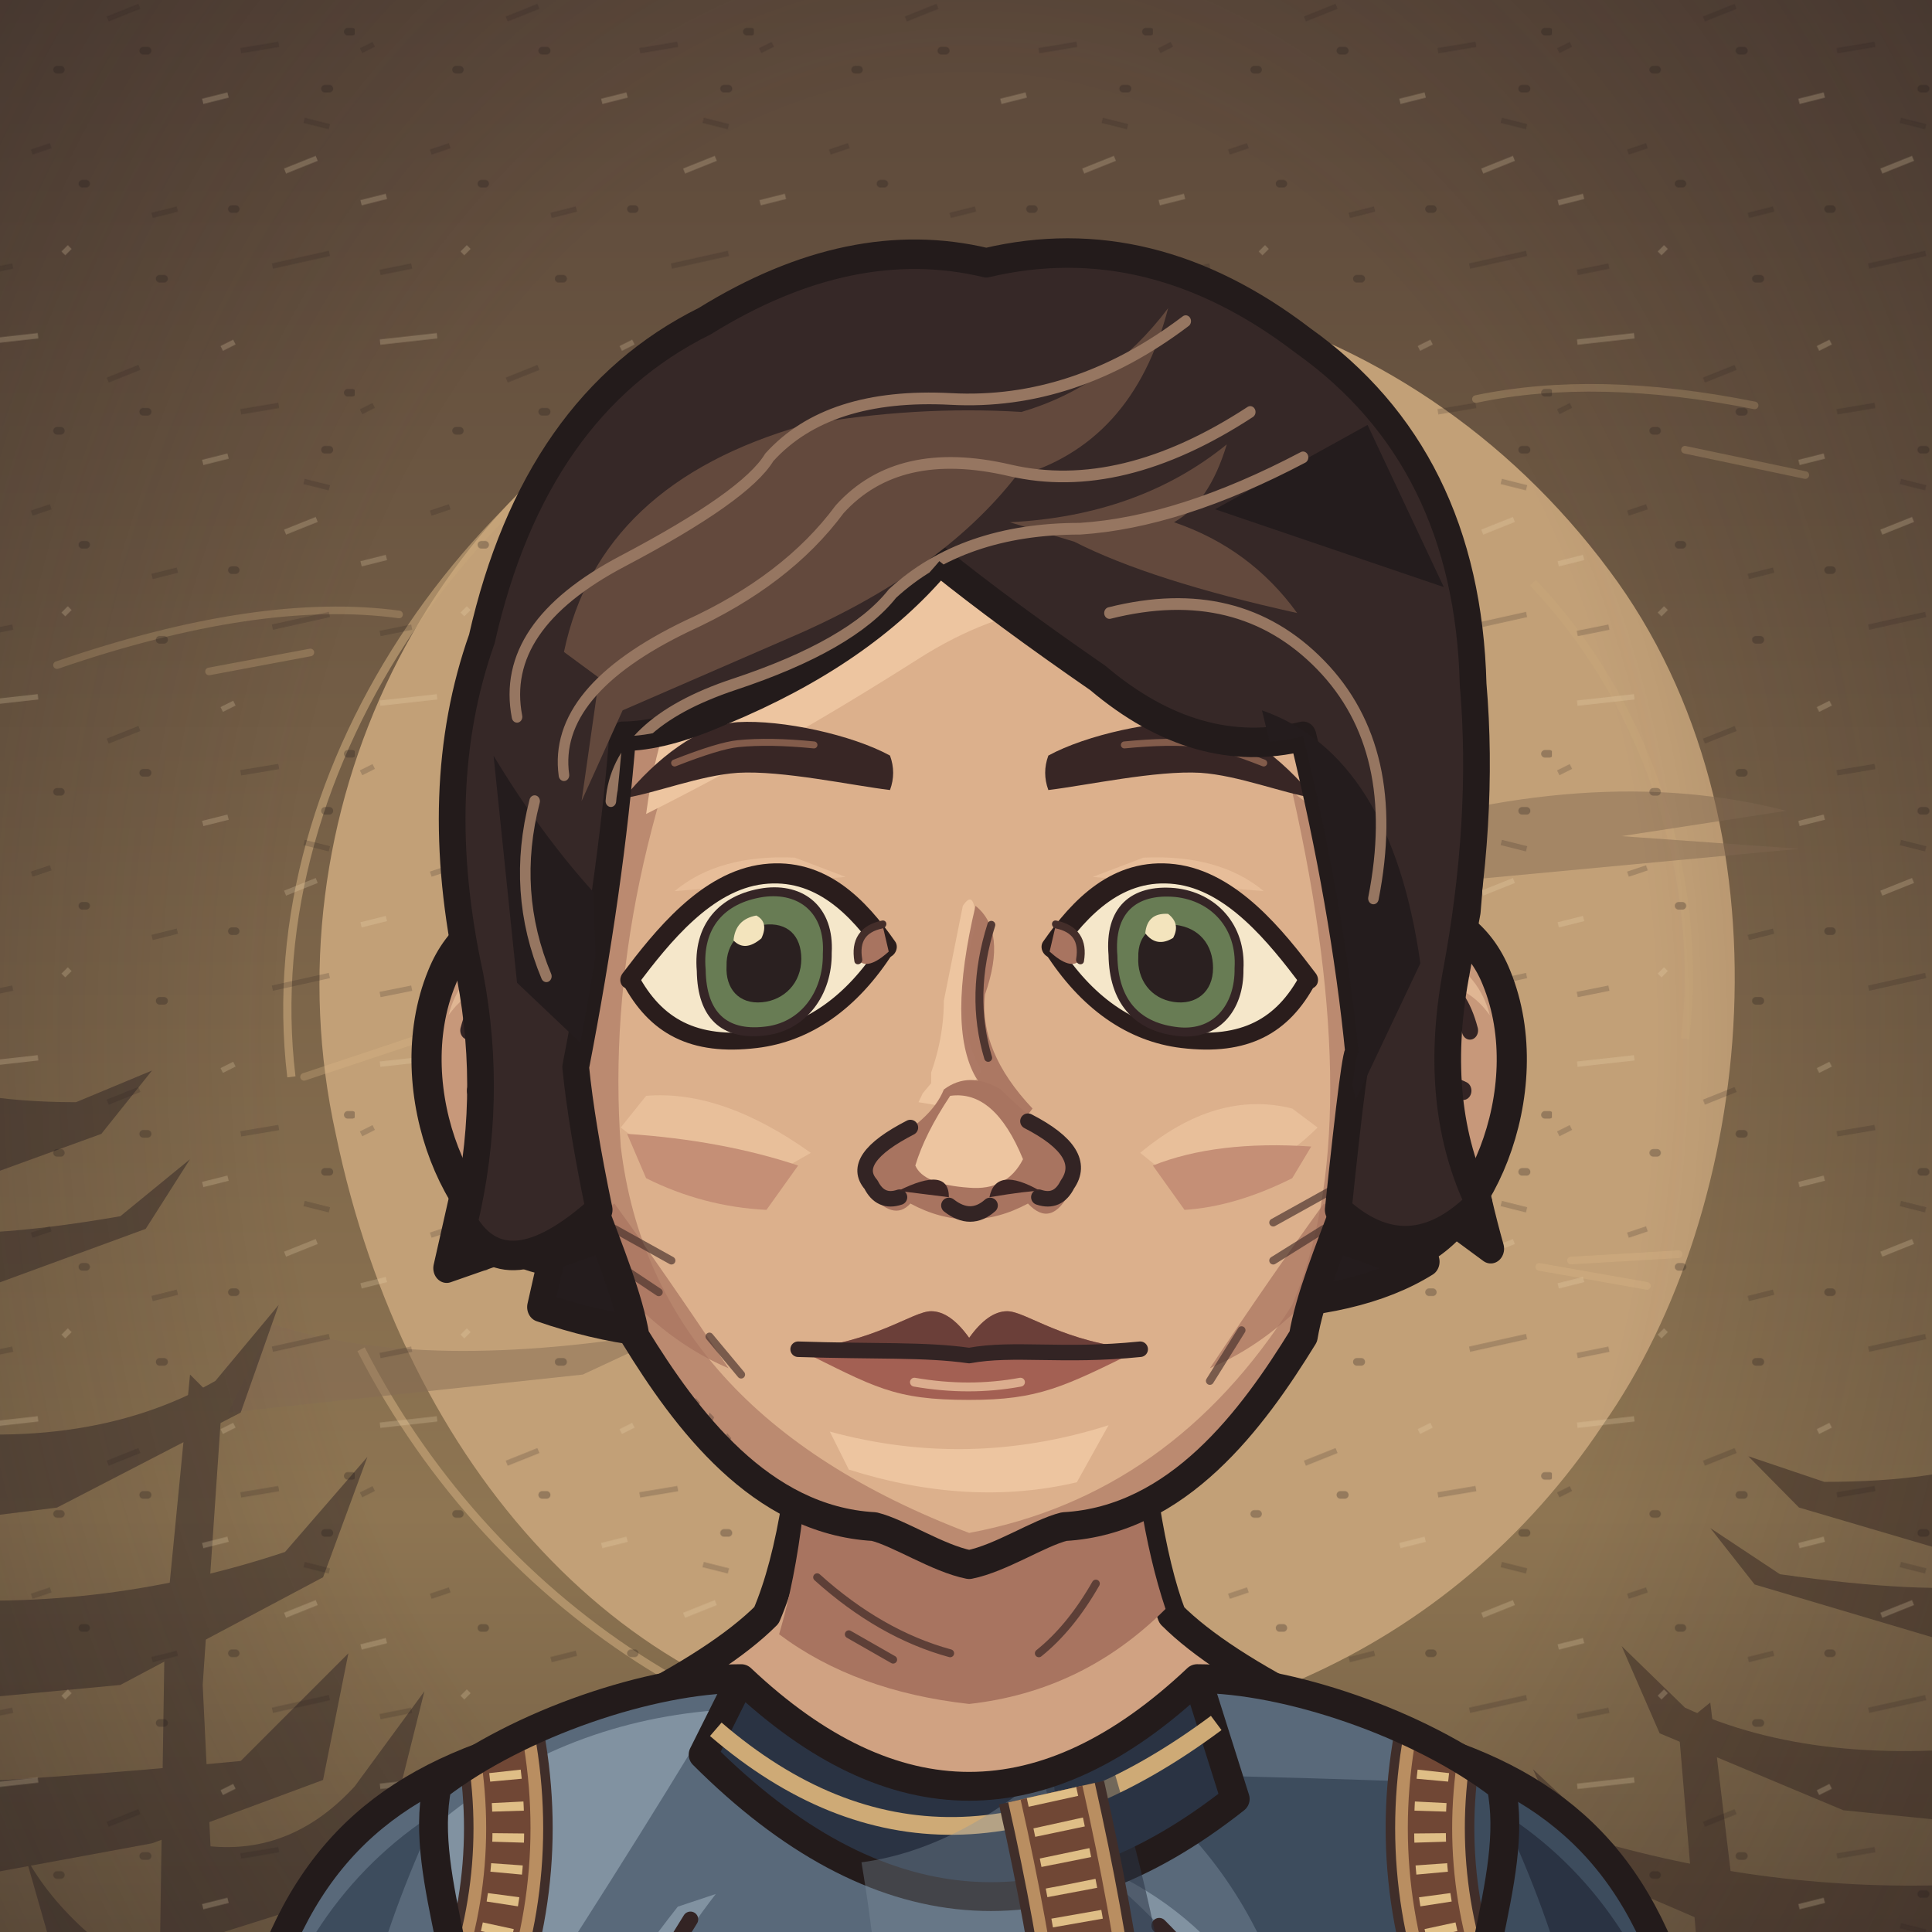
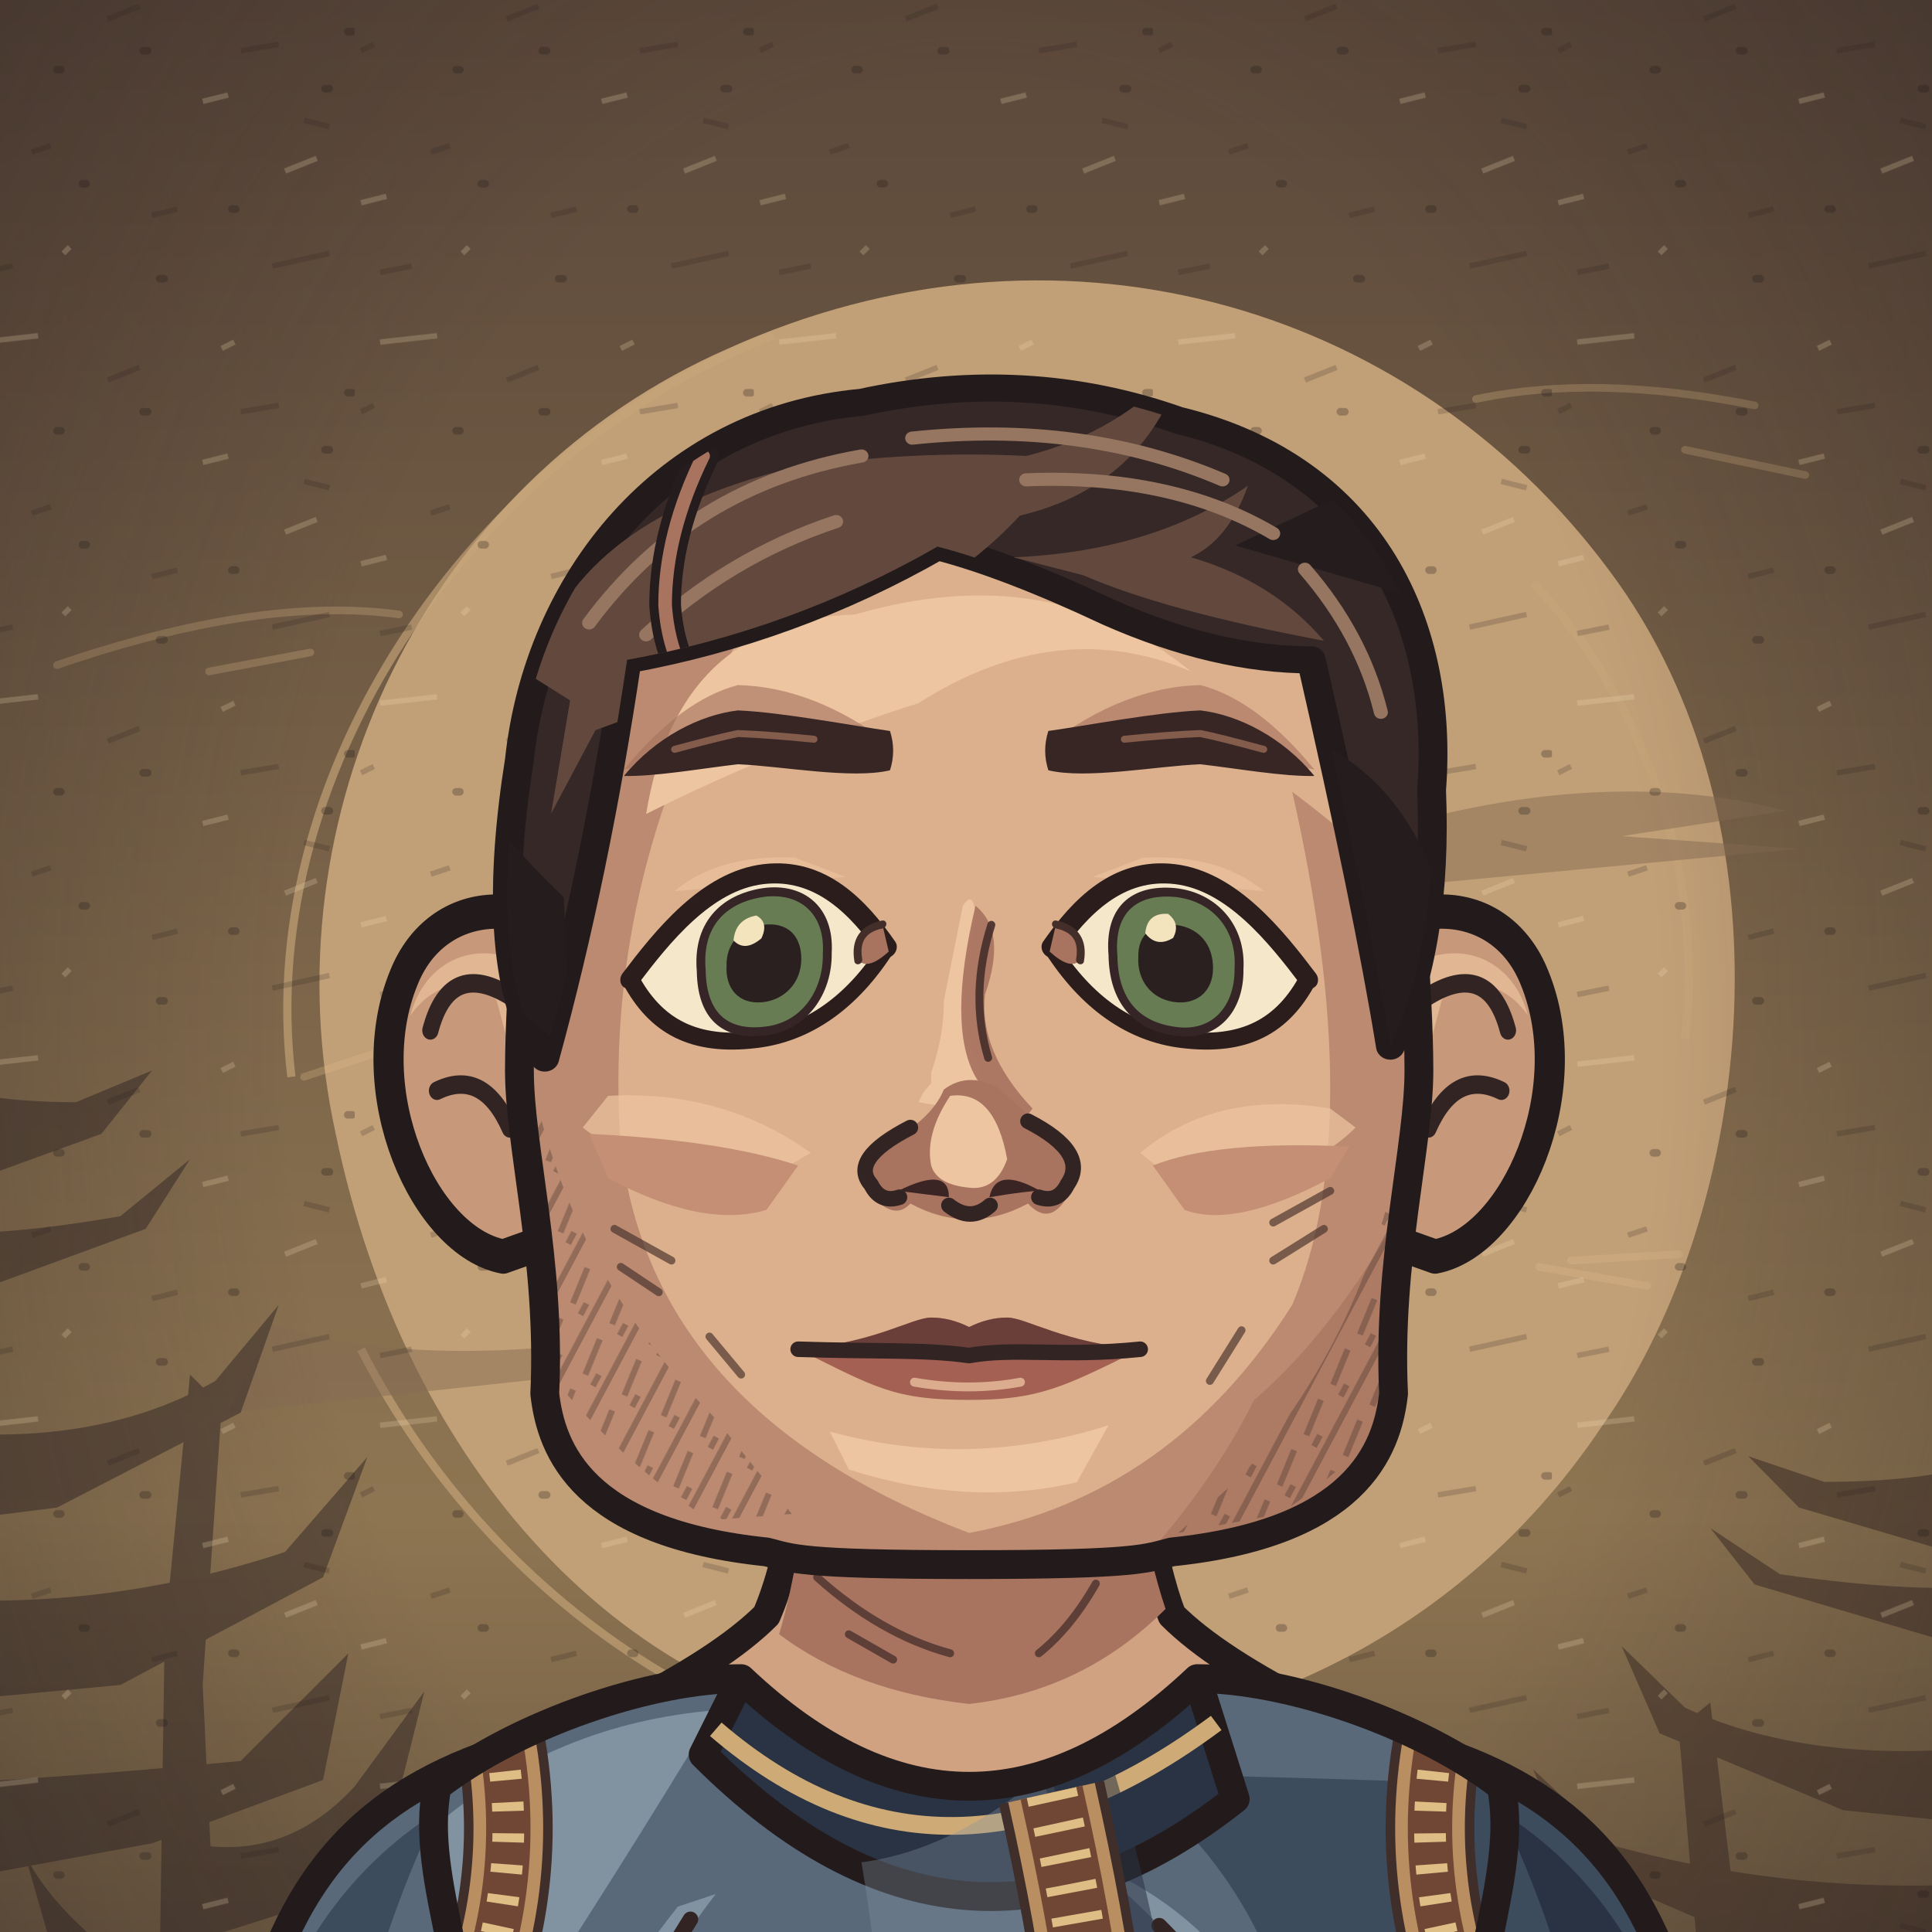
<svg xmlns="http://www.w3.org/2000/svg" xmlns:xlink="http://www.w3.org/1999/xlink" aria-labelledby="title" width="32" height="32" viewBox="7 8 305 305" role="img">
  <defs>
    <style>
      .edge {stroke:#231b1b;stroke-width:4.55;stroke-linecap:round;stroke-linejoin:round}
      .seam {fill:none;stroke:#332424;stroke-width:2.45;stroke-linecap:round;stroke-linejoin:round}
      .etch {fill:none;stroke:#442e2a;stroke-width:1.25;stroke-linecap:round}
      .hair-line {fill:none;stroke:#967661;stroke-width:1.45;stroke-linecap:round}
      .white {fill:#f5e7ca;stroke:#2a1d1c;stroke-width:2.65;stroke-linejoin:round}
      .label {fill:#efdfc1;font:600 20px Georgia,serif}
      .muted {fill:#b8aa96;font:13px 'Segoe UI',sans-serif}
      .section {fill:#dcbb8e;font:600 14px 'Segoe UI',sans-serif}
    </style>
    <linearGradient id="umber" x2="0" y2="1" gradientUnits="objectBoundingBox">
      <stop stop-color="#594639" />
      <stop offset=".56" stop-color="#8e7552" />
      <stop offset="1" stop-color="#3c3029" />
    </linearGradient>
    <linearGradient id="ash" x2="0" y2="1" gradientUnits="objectBoundingBox">
      <stop stop-color="#3b423d" />
      <stop offset=".56" stop-color="#7a7d67" />
      <stop offset="1" stop-color="#242b28" />
    </linearGradient>
    <linearGradient id="rose" x2="0" y2="1" gradientUnits="objectBoundingBox">
      <stop stop-color="#51404a" />
      <stop offset=".56" stop-color="#8a6972" />
      <stop offset="1" stop-color="#372c33" />
    </linearGradient>
    <pattern id="paper-grain" width="63" height="57" patternUnits="userSpaceOnUse">
      <path d="M1 16l2-1m21-4 5-2m16 7 6-1M12 32l3-1m16 11 4-1m20-14 4 1M4 51l5-1m41 0 9-2" fill="none" stroke="#231a1b" stroke-width=".85" opacity=".19" />
      <path d="M4 5l9-1m29 2 2-1M1 40l4-1m12 9 1-1m21-23 4-1m9 12 5-2" fill="none" stroke="#f0dbb5" stroke-width=".85" opacity=".23" />
      <path d="M16 19h.6m13-3h.7m28 6h.7m-39 15h.6m23 4h.6m-12 11h.7m29-39h.7" fill="none" stroke="#21191a" stroke-width="1.2" opacity=".28" stroke-linecap="round" />
    </pattern>
    <pattern id="ink-lines" width="7" height="9" patternUnits="userSpaceOnUse" patternTransform="rotate(28)">
      <path d="M1 -2V10m2.8-8 .6 6m1.9-1v5" stroke="#271d1d" stroke-width=".95" fill="none" opacity=".65" />
    </pattern>
    <radialGradient id="vignette" cx=".5" cy=".39" r=".72">
      <stop offset=".47" stop-color="#20191c" stop-opacity="0" />
      <stop offset="1" stop-color="#20191c" stop-opacity=".48" />
    </radialGradient>
    <g id="firs" fill="currentColor">
      <path d="M10 439Q15 379 12 300L9 220 15 146 15 54 19 80 21 147 28 230 25 326 29 439Z" />
      <path d="M17 169Q27 174 45 174L57 169 49 179 27 187 17 185                M18 194Q29 196 52 192L63 183 56 194 26 205 16 207                M15 225Q46 230 67 218L77 206 71 223 42 238 18 241                M17 252Q48 255 78 245L91 230 84 249 52 266 20 269                M14 282Q40 281 71 278L88 261 84 281 57 291 19 298                M19 312Q43 316 69 310L88 299 84 310 58 322 22 325" />
      <path d="M6 312 0 315V284L11 285M0 266 13 270V250L0 249M0 220 15 221 15 206 0 202                M0 180 16 181V167L0 165M0 141 15 150V138L0 133M0 112 17 127V118L0 104" />
      <path d="M64 440Q55 380 58 324L59 258 63 217 68 222 65 266 68 328 76 440Z                M63 291Q78 294 89 282L100 267 96 283 81 301 62 307                M63 323Q80 323 106 304L98 321 68 339                M63 316Q44 306 37 293L41 307 64 329Z" />
    </g>
    <g id="brambles" fill="none" stroke="currentColor" stroke-linecap="round" stroke-linejoin="round">
      <path stroke-width="3.8" d="M9 440Q13 401 21 380T26 333m-8 57Q39 375 43 352m-28 46Q6 377 0 376M41 440Q41 402 63 385m-20 44q26-6 39-30" />
      <path stroke-width="2" d="M23 364l14-13m-12 4-7-15m20 29 17-4m-15-1 1-11m13 49 2-17m2 14 18-5m-34 32q-12-10-17-10" />
    </g>
    <g id="night-scratches" fill="none" stroke="currentColor" stroke-width="1.2" stroke-linecap="round">
      <path d="M16 113q32-11 54-8m-30 9 16-3m184-40q19-4 44 1m-11 7 19 4                M24 335q33-3 68-16m-44 16 26-4m164-9q31 5 60-3m-39 8 38-3                M27 391q22-6 52-5m168 14q28-8 57-8m-40 11 24-4                M55 178l18-6m177 36 17 3m-12-4 17-1" />
    </g>
    <g id="shirt-setting">
      <rect width="320" height="440" fill="url(#umber)" />
      <path d="M60 187C49 137 74 84 122 63c51-23 107-8 139 35 30 40 23 101-1 135-24 36-65 54-110 49-44-4-79-42-90-95Z" fill="#c2a077" />
      <path d="M53 178C47 128 84 78 129 61m-65 160c22 43 65 68 103 66m82-187c19 20 27 48 24 72" fill="none" stroke="#c6a578" stroke-width="1.3" opacity=".65" />
      <path d="M50 217q24 8 64 1l-15 7-56 6m176-90q39-13 70-5l-26 4 28 2-64 6" fill="#856c54" opacity=".5" />
      <use xlink:href="#firs" style="color:#342827" opacity=".52" transform="translate(-26 8)" />
      <use xlink:href="#firs" style="color:#413128" opacity=".58" transform="translate(340 101) scale(-1 .81)" />
      <use xlink:href="#night-scratches" style="color:#dfbb87" opacity=".28" />
      <use xlink:href="#brambles" style="color:#291f22" opacity=".71" />
      <rect width="320" height="440" fill="url(#vignette)" />
      <rect width="320" height="440" fill="url(#paper-grain)" />
    </g>
    <g id="armor-setting">
      <rect width="320" height="440" fill="url(#ash)" />
      <path d="M48 164c1-51 34-91 83-101 48-11 98 1 130 36 37 39 36 93 8 136-20 30-75 59-121 49-56-12-101-60-100-120Z" fill="#a5a48a" />
      <path d="M54 144q8-48 53-66m108 5c39 15 61 39 68 68m-44 107q-41 31-93 30" fill="none" stroke="#bec0a0" stroke-width="1.2" opacity=".56" />
      <path d="M42 173q49-4 68 3l-43 6 25 3-49 4m151 35q47 10 104-6l-26 14-62 8Z" fill="#707764" opacity=".48" />
      <use xlink:href="#firs" style="color:#27312c" opacity=".64" transform="translate(-36 30)" />
      <use xlink:href="#firs" style="color:#303833" opacity=".75" transform="translate(324 45) scale(-.86 1.03)" />
      <use xlink:href="#brambles" style="color:#252a27" opacity=".62" transform="translate(319 10) scale(-1 1)" />
      <use xlink:href="#night-scratches" style="color:#d8d8a9" opacity=".28" transform="translate(-2 21)" />
      <rect width="320" height="440" fill="url(#vignette)" />
      <rect width="320" height="440" fill="url(#paper-grain)" />
    </g>
    <g id="woman-setting">
      <rect width="320" height="440" fill="url(#rose)" />
      <path d="M56 160C60 107 95 74 142 65c47-9 100 15 121 50 23 39 19 90-12 126-31 39-73 55-115 44-52-13-85-74-80-125Z" fill="#b18b83" />
      <path d="M61 126c15-36 40-55 84-63m97 38c27 25 36 61 29 98m-201 25q14 29 42 47" fill="none" stroke="#d0a69a" stroke-width="1.2" opacity=".58" />
      <path d="M44 235q40-4 76-1l-20 6-36 2 19 3-44 5m183-50q35 3 60-3l-24 9-31 2" fill="#775d65" opacity=".6" />
      <use xlink:href="#firs" style="color:#3b2b34" opacity=".58" transform="translate(-20 84) scale(.86 .91)" />
      <use xlink:href="#firs" style="color:#3d2e39" opacity=".68" transform="translate(327 54) scale(-.85 .98)" />
      <path d="M300 440q-2-82-6-173l-9-103 7-35 12 42 9 98 7 171Z                M294 195q-10-18-25-24l-15-1 13-4 11 2 18 15                M285 162q-13-22-34-27l-7 4 7-11 17 4 20 17                M303 242q-18-23-36-27l-13 3 15-9 11 2 21 15" fill="#3a2b33" opacity=".64" />
      <use xlink:href="#brambles" style="color:#2d2229" opacity=".8" transform="translate(12 6)" />
      <use xlink:href="#night-scratches" style="color:#e1b8a8" opacity=".28" transform="translate(0 7)" />
      <rect width="320" height="440" fill="url(#vignette)" />
      <rect width="320" height="440" fill="url(#paper-grain)" />
    </g>
    <pattern id="mail-rings" width="14" height="13" patternUnits="userSpaceOnUse" patternTransform="rotate(-7)">
      <path d="M-1 2q3-3 6 0 1 3-2 5Q0 8-1 5M6 2q3-3 6 0 1 3-2 5Q7 8 6 5M3 8q3-3 6 0 1 3-2 5-3 1-4-2M10 8q3-3 6 0" fill="none" stroke="#2d2c28" stroke-width="1.6" stroke-linecap="round" />
      <path d="M-.5 4q1.5-2 3-1m5 1q1.4-2 3-1M4 10q1.5-2 3-1m4 1q1.4-2 3-1" fill="none" stroke="#9a9b87" stroke-width="1.12" opacity=".78" stroke-linecap="round" />
    </pattern>
    <pattern id="armor-plates" width="47" height="24" patternUnits="userSpaceOnUse" patternTransform="translate(4 4) rotate(2)">
      <path d="M1 0l21 .7 1 18-3 3-17-1-1-4Zm24 1 19-1 2 15-3 7-19-2Z" fill="#85867a" stroke="#352e2a" stroke-width="1.75" stroke-linejoin="round" />
      <path d="M2 2l18 .2-.2 4L5 7 4 17Zm24 0 16-1 1 4-14 2-3 10Z" fill="#a9a58d" />
      <path d="M19 4l4 14-3 3-16-1 13-4Zm22 2 4 10-2 5-17-1 13-4Z" fill="#62655f" />
      <path d="M7 7l1-.5m6 12 3-2m16-7 5-1m-7 5 4-2" fill="none" stroke="#d0c0a0" stroke-width=".9" opacity=".76" />
      <path d="M6 12q2-2 2.7 1-1 2.2-2.7.5Zm12 1q1.8-2 2.4.6-1 2.6-2.5.8Zm11 1q1-2.2 2.8-1-.2 2.9-2.8 2.1Zm12-2q2.2-1.4 2.3.8-1 2.3-2.3.5Z" fill="#3c342d" />
    </pattern>
    <clipPath id="portrait-frame">
      <rect width="320" height="440" />
    </clipPath>
    <clipPath id="wardrobe-torso-mask">
      <path d="M124 273 C110 273 89 280 76 290 C73 305 83 322 81 346 C79 370 91 386 90 400 C89 415 80 431 75 445 H245 C240 431 231 415 230 400 C229 386 241 370 239 346 C237 322 247 305 244 290 C231 280 210 273 196 273 Q160 307 124 273Z" />
    </clipPath>
    <clipPath id="wardrobe-sleeve-mask">
      <path d="M87 284 C65 291 52 304 46 332 C36 362 35 415 48 445 H86 Q111 406 105 336Z" />
    </clipPath>
    <clipPath id="face-shape-clip">
-       <path d="M 160 73 C 191 73 219 90 223 128 C 224 143 225 164 225 177 C 225 189 214.75 207 212.75 219 C 204.75 232 193 248 175 249 C 171 250 165 254 160 255 C 155 254 149 250 145 249 C 127 248 115.25 232 107.25 219 C 105.25 207 95 189 95 177 C 95 164 96 143 97 128 C 101 90 129 73 160 73 Z" />
+       <path d="M 160 80 C 196 80 224 97 228 128 C 229 143 231 164 231 177 C 231 189 226 207 227 228 C 226 237 221 250 192 253 C 188 254 187 255 160 255 C 133 255 132 254 128 253 C 99 250 94 237 93 228 C 94 207 89 189 89 177 C 89 164 91 143 92 128 C 96 97 124 80 160 80 Z" />
    </clipPath>
    <clipPath id="face-features-eye-left">
      <path d="M-21 0 C-16 -6 -9 -14 0 -14 C9 -14 15 -7 19.5 0 C14 8 7 12 -1 12 C-11 12 -17 8 -21 0Z" />
    </clipPath>
    <clipPath id="face-features-eye-right">
      <path d="M-21 0 C-16 -6 -9 -14 0 -14 C9 -14 15 -7 19.5 0 C14 8 7 12 -1 12 C-11 12 -17 8 -21 0Z" />
    </clipPath>
    <clipPath id="face-features-nose-bridge">
      <path d="M154 144H167V179L172 185V187H149V185L154 179Z" />
    </clipPath>
    <clipPath id="hair-crown-clip">
-       <path d="M97 198q-16 13-23 2 5-19 1-38-7-29 2-52 9-36 38-49 25-14 48-9 28-6 54 12 28 18 29 53 2 21-3 45-4 20 4 35-12 11-24 1Q226 172 226.5 174Q224 151 217 125Q199 129 182 116Q166 106 155 98Q142 112 118 121Q108 125 101 125Q99 148 93 176Q94 185 97 198Z" />
+       <path d="M93 176C86 165 86 146 89 126C92 96 112 69 143 66Q169 60 193 69C224 77 235 104 233 131Q234 157 226.5 174Q223 151 214 109.2Q199 109.2 182 101.2 Q166 93.2 155 90.2 Q132 104.2 106 109.2Q101 145 93 176Z" />
    </clipPath>
  </defs>
  <g clip-path="url(#portrait-frame)">
    <use xlink:href="#shirt-setting" />
-     <g id="hair-back" transform="matrix(0.926 0 0 1.024 11.765 -3.765)">
-       <path d="M104 96q-25 16-27 45-7 21 0 42l-6 24 19-6-3 12q35 11 69-6 59 12 82-1l-4-12 15 10q-9-29-4-52 4-39-23-58Z" fill="#241c1d" class="edge" />
-     </g>
    <g data-part="neck">
      <g id="face-shape-neck">
        <path d="M 135 219 Q 134 249 128 263 Q 121 270 105 278 L 122 301 198 301 215 278 Q 199 270 192 263 Q 187 250 185 219 Z" fill="#d0a282" class="edge" />
        <path d="M 135 224 185 224 Q 186 247 191 262 Q 178 275 160 277 Q 142 275 130 266 Q 135 249 135 224 Z" fill="#a87460" />
        <path d="M 136 257 q 10 9 21 12 m -16 -3 7 4 m 32 -12 q -4 7 -9 11" class="etch" opacity=".75" />
      </g>
    </g>
    <g id="wardrobe-outfit-izyaslav_kaftan" data-outfit="izyaslav_kaftan">
      <path d="M87 284 C65 291 52 304 46 332 C36 362 35 415 48 445 H86 Q111 406 105 336Z" fill="#59697a" class="edge" />
      <g data-part="sleeve-left" clip-path="url(#wardrobe-sleeve-mask)">
        <path d="M47 337 Q54 308 76 294 Q61 326 62 351 L51 373 Q51 421 62 444 H48 Q33 397 47 337Z" fill="#3d4c5d" />
        <path d="M46 354 Q57 326 66 315 Q57 342 60 359 L43 383Z" fill="url(#ink-lines)" opacity=".44" />
        <path d="M51 376 q10 -11 20 -14 m-18 27 16 -10 M50 414 q4 11 13 21" class="seam" />
        <path d="M52 354 l9 -17 m-9 24 9 -14 m-6 61 10 13" class="etch" />
        <path d="M85 278 Q91 303 81 327 Q75 339 61 350" fill="none" stroke="#402e2a" stroke-width="14" />
        <path d="M85 278 Q91 303 81 327 Q75 339 61 350" fill="none" stroke="#b98e61" stroke-width="11" />
        <path d="M85 278 Q91 303 81 327 Q75 339 61 350" fill="none" stroke="#704735" stroke-width="7" />
        <path d="M85 278 Q91 303 81 327 Q75 339 61 350" fill="none" stroke="#dfbe86" stroke-width="5" stroke-dasharray="1.4 3.5" />
      </g>
      <g transform="translate(320 0) scale(-1 1)">
        <path d="M87 284 C65 291 52 304 46 332 C36 362 35 415 48 445 H86 Q111 406 105 336Z" fill="#3d4c5d" class="edge" />
        <g data-part="sleeve-right" clip-path="url(#wardrobe-sleeve-mask)">
          <path d="M47 337 Q54 308 76 294 Q61 326 62 351 L51 373 Q51 421 62 444 H48 Q33 397 47 337Z" fill="#2a3343" />
          <path d="M46 354 Q57 326 66 315 Q57 342 60 359 L43 383Z" fill="url(#ink-lines)" opacity=".44" />
          <path d="M51 376 q10 -11 20 -14 m-18 27 16 -10 M50 414 q4 11 13 21" class="seam" />
          <path d="M52 354 l9 -17 m-9 24 9 -14 m-6 61 10 13" class="etch" />
          <path d="M85 278 Q91 303 81 327 Q75 339 61 350" fill="none" stroke="#402e2a" stroke-width="14" />
          <path d="M85 278 Q91 303 81 327 Q75 339 61 350" fill="none" stroke="#b98e61" stroke-width="11" />
          <path d="M85 278 Q91 303 81 327 Q75 339 61 350" fill="none" stroke="#704735" stroke-width="7" />
          <path d="M85 278 Q91 303 81 327 Q75 339 61 350" fill="none" stroke="#dfbe86" stroke-width="5" stroke-dasharray="1.4 3.5" />
        </g>
      </g>
      <path d="M124 273 C110 273 89 280 76 290 C73 305 83 322 81 346 C79 370 91 386 90 400 C89 415 80 431 75 445 H245 C240 431 231 415 230 400 C229 386 241 370 239 346 C237 322 247 305 244 290 C231 280 210 273 196 273 Q160 307 124 273Z" fill="#59697a" />
      <g data-part="torso" clip-path="url(#wardrobe-torso-mask)">
        <path d="M76 296 Q95 280 120 278 Q105 303 84 335Z" fill="#8192a1" />
        <path d="M184 288 Q231 289 244 290 L261 444 H217 Q226 405 214 371 Q219 313 184 288Z" fill="#3d4c5d" />
        <path d="M77 344 Q87 359 83 381 L68 402 L60 359Z" fill="#3d4c5d" />
        <path d="M207 371 Q223 390 235 386 L234 416 L220 412Z" fill="url(#ink-lines)" opacity=".42" />
        <path d="M120 307 Q103 329 94 361 Q88 342 114 309Z M179 302 Q209 314 216 353 Q203 321 179 302Z" fill="#8192a1" />
        <path d="M133 409 Q124 426 123 444 H113 Q119 423 133 409Z M174 412 Q184 426 192 445 H177Z" fill="#8192a1" />
        <path d="M116 311 Q101 335 91 360 M190 312 Q207 329 229 367 M150 338 q-3 22 3 42 m11 -31 6 35 M129 421 l-7 24 m60 -28 8 27" class="seam" />
        <path d="M97 369 l-7 16 m12 -12 -6 12 M226 355 l6 19 m-11 -12 5 15 M143 367 l2 14 m65 44 4 13" class="etch" />
        <path d="M85 278 Q91 303 81 327 Q75 339 61 350 M235 278 Q229 303 239 327 Q245 339 259 350" fill="none" stroke="#402e2a" stroke-width="14" />
        <path d="M85 278 Q91 303 81 327 Q75 339 61 350 M235 278 Q229 303 239 327 Q245 339 259 350" fill="none" stroke="#b98e61" stroke-width="11" />
        <path d="M85 278 Q91 303 81 327 Q75 339 61 350 M235 278 Q229 303 239 327 Q245 339 259 350" fill="none" stroke="#704735" stroke-width="7" />
        <path d="M85 278 Q91 303 81 327 Q75 339 61 350 M235 278 Q229 303 239 327 Q245 339 259 350" fill="none" stroke="#dfbe86" stroke-width="5" stroke-dasharray="1.4 3.5" />
        <path d="M124 273 Q157 304 196 273 L202 292 Q159 326 118 285Z" fill="#2a3343" class="edge" />
        <path d="M120 281 Q156 312 199 280" fill="none" stroke="#ceaa76" stroke-width="2.8" />
        <path d="M143 302 Q158 300 173 287 Q180 337 174 400 H132 Q153 361 143 302Z" fill="#8192a1" opacity=".34" />
        <path d="M172 290 Q185 337 183 373 L181 402 H195 Q200 346 183 288Z" fill="#2a3343" opacity=".56" />
        <path d="M173 291 Q182 331 181 354 L179 399" fill="none" stroke="#402e2a" stroke-width="17" />
        <path d="M173 291 Q182 331 181 354 L179 399" fill="none" stroke="#b98e61" stroke-width="14" />
        <path d="M173 291 Q182 331 181 354 L179 399" fill="none" stroke="#704735" stroke-width="10" />
        <path d="M173 291 Q182 331 181 354 L179 399" fill="none" stroke="#dfbe86" stroke-width="8" stroke-dasharray="1.4 3.5" />
        <path d="M160 316 Q162 327 160 337 M160 358 Q158 370 157 380" class="etch" />
      </g>
      <path d="M124 273 C110 273 89 280 76 290 C73 305 83 322 81 346 C79 370 91 386 90 400 C89 415 80 431 75 445 H245 C240 431 231 415 230 400 C229 386 241 370 239 346 C237 322 247 305 244 290 C231 280 210 273 196 273 Q160 307 124 273Z" fill="none" class="edge" />
      <g data-part="waist-seam" clip-path="url(#wardrobe-torso-mask)">
        <g data-part="kaftan-gathers">
          <path d="M55 398 Q160 405 265 398 V445 H55Z" fill="#59697a" />
          <path d="M92 403 Q82 419 79 424 Q87 423 96 403Z" fill="#3d4c5d" />
          <path d="M96 407 Q92 416 89 420" fill="none" stroke="#8192a1" stroke-width="1.7" opacity=".78" />
          <path d="M92 406 Q85 415 82 416" class="etch" />
          <path d="M101 403 Q92 419 90 433 Q98 423 105 403Z" fill="#3d4c5d" />
          <path d="M105 407 Q102 416 100 429" fill="none" stroke="#8192a1" stroke-width="1.7" opacity=".78" />
          <path d="M101 406 Q95 415 93 425" class="etch" />
          <path d="M110 403 Q101 419 100 442 Q108 423 114 403Z" fill="#3d4c5d" />
          <path d="M114 407 Q111 416 110 438" fill="none" stroke="#8192a1" stroke-width="1.7" opacity=".78" />
          <path d="M110 406 Q104 415 103 434" class="etch" />
          <path d="M119 403 Q111 419 110 424 Q118 423 123 403Z" fill="#3d4c5d" />
          <path d="M123 407 Q121 416 120 420" fill="none" stroke="#8192a1" stroke-width="1.7" opacity=".78" />
          <path d="M119 406 Q114 415 113 416" class="etch" />
          <path d="M128 403 Q120 419 120 433 Q128 423 132 403Z" fill="#3d4c5d" />
          <path d="M132 407 Q130 416 130 429" fill="none" stroke="#8192a1" stroke-width="1.7" opacity=".78" />
          <path d="M128 406 Q123 415 123 425" class="etch" />
          <path d="M137 403 Q130 419 131 442 Q139 423 141 403Z" fill="#3d4c5d" />
          <path d="M141 407 Q140 416 141 438" fill="none" stroke="#8192a1" stroke-width="1.7" opacity=".78" />
          <path d="M137 406 Q133 415 134 434" class="etch" />
          <path d="M146 403 Q140 419 141 424 Q149 423 150 403Z" fill="#3d4c5d" />
          <path d="M150 407 Q150 416 151 420" fill="none" stroke="#8192a1" stroke-width="1.7" opacity=".78" />
          <path d="M146 406 Q143 415 144 416" class="etch" />
          <path d="M155 403 Q149 419 151 433 Q159 423 159 403Z" fill="#3d4c5d" />
          <path d="M159 407 Q159 416 161 429" fill="none" stroke="#8192a1" stroke-width="1.7" opacity=".78" />
          <path d="M155 406 Q152 415 154 425" class="etch" />
          <path d="M164 403 Q159 419 162 442 Q170 423 168 403Z" fill="#3d4c5d" />
          <path d="M168 407 Q169 416 172 438" fill="none" stroke="#8192a1" stroke-width="1.7" opacity=".78" />
          <path d="M164 406 Q162 415 165 434" class="etch" />
          <path d="M173 403 Q169 419 172 424 Q180 423 177 403Z" fill="#3d4c5d" />
          <path d="M177 407 Q179 416 182 420" fill="none" stroke="#8192a1" stroke-width="1.7" opacity=".78" />
          <path d="M173 406 Q172 415 175 416" class="etch" />
          <path d="M182 403 Q178 419 182 433 Q190 423 186 403Z" fill="#3d4c5d" />
          <path d="M186 407 Q188 416 192 429" fill="none" stroke="#8192a1" stroke-width="1.7" opacity=".78" />
          <path d="M182 406 Q181 415 185 425" class="etch" />
          <path d="M191 403 Q188 419 192 442 Q200 423 195 403Z" fill="#3d4c5d" />
          <path d="M195 407 Q198 416 202 438" fill="none" stroke="#8192a1" stroke-width="1.7" opacity=".78" />
          <path d="M191 406 Q191 415 195 434" class="etch" />
          <path d="M200 403 Q198 419 203 424 Q211 423 204 403Z" fill="#3d4c5d" />
          <path d="M204 407 Q208 416 213 420" fill="none" stroke="#8192a1" stroke-width="1.7" opacity=".78" />
          <path d="M200 406 Q201 415 206 416" class="etch" />
          <path d="M209 403 Q207 419 213 433 Q221 423 213 403Z" fill="#3d4c5d" />
          <path d="M213 407 Q217 416 223 429" fill="none" stroke="#8192a1" stroke-width="1.7" opacity=".78" />
          <path d="M209 406 Q210 415 216 425" class="etch" />
          <path d="M218 403 Q217 419 223 442 Q231 423 222 403Z" fill="#3d4c5d" />
          <path d="M222 407 Q227 416 233 438" fill="none" stroke="#8192a1" stroke-width="1.7" opacity=".78" />
          <path d="M218 406 Q220 415 226 434" class="etch" />
          <path d="M227 403 Q227 419 234 424 Q242 423 231 403Z" fill="#3d4c5d" />
          <path d="M231 407 Q237 416 244 420" fill="none" stroke="#8192a1" stroke-width="1.7" opacity=".78" />
          <path d="M227 406 Q230 415 237 416" class="etch" />
        </g>
        <path d="M82 399 Q160 406 238 399" fill="none" stroke="#402e2a" stroke-width="12" />
        <path d="M82 399 Q160 406 238 399" fill="none" stroke="#b98e61" stroke-width="9" />
        <path d="M82 399 Q160 406 238 399" fill="none" stroke="#704735" stroke-width="5" />
        <path d="M82 399 Q160 406 238 399" fill="none" stroke="#dfbe86" stroke-width="3" stroke-dasharray="1.4 3.5" />
      </g>
    </g>
    <g id="face-shape">
      <g id="face-shape-ears">
-         <g transform="translate(105 179) scale(-1.046 1.19)">
+         <g transform="translate(99 179) scale(-1.046 1.19)">
          <path d="M -4 -15 C 7 -26 22 -25 27 -14 C 34 1 24 21 12 23 L -4 18 Z" fill="#c7987a" class="edge" />
          <path d="M 7 -15 C 16 -20 24 -16 26 -9 C 22 -14 16 -14 13 -11 L 10 -1 Z" fill="#edc5a0" opacity=".66" />
          <path d="M 23 -7 Q 20 -17 10 -11 L 7 2 M 22 1 Q 15 -2 11 6" class="seam" />
        </g>
-         <g transform="translate(215 179) scale(1.046 1.19)">
+         <g transform="translate(221 179) scale(1.046 1.19)">
          <path d="M -4 -15 C 7 -26 22 -25 27 -14 C 34 1 24 21 12 23 L -4 18 Z" fill="#c7987a" class="edge" />
          <path d="M 7 -15 C 16 -20 24 -16 26 -9 C 22 -14 16 -14 13 -11 L 10 -1 Z" fill="#edc5a0" opacity=".66" />
          <path d="M 23 -7 Q 20 -17 10 -11 L 7 2 M 22 1 Q 15 -2 11 6" class="seam" />
        </g>
      </g>
-       <path d="M 160 73 C 191 73 219 90 223 128 C 224 143 225 164 225 177 C 225 189 214.75 207 212.75 219 C 204.75 232 193 248 175 249 C 171 250 165 254 160 255 C 155 254 149 250 145 249 C 127 248 115.25 232 107.25 219 C 105.25 207 95 189 95 177 C 95 164 96 143 97 128 C 101 90 129 73 160 73 Z" fill="#dcb08c" />
+       <path d="M 160 80 C 196 80 224 97 228 128 C 229 143 231 164 231 177 C 231 189 226 207 227 228 C 226 237 221 250 192 253 C 188 254 187 255 160 255 C 133 255 132 254 128 253 C 99 250 94 237 93 228 C 94 207 89 189 89 177 C 89 164 91 143 92 128 C 96 97 124 80 160 80 Z" fill="#dcb08c" />
      <g clip-path="url(#face-shape-clip)">
-         <path d="M 70 141 Q 104 91 123 103 Q 102 148 105 189 Q 110 231 160 250 Q 192 244 211 214 Q 223 186 211 133 Q 235 151 250 174 L 250 265 70 265 Z" fill="#bb8a70" />
-         <path d="M 109 136.5 Q 114 99 142 98 Q 173 89 195 107 Q 174 98 152 112 Q 130 126 109 136.5 Z" fill="#edc5a0" />
+         <path d="M 70 141 Q 104 91 123 110 Q 102 148 105 189 Q 110 231 160 250 Q 192 244 211 214 Q 223 186 211 133 Q 235 151 250 174 L 250 265 70 265 Z" fill="#bb8a70" />
+         <path d="M 205 229 Q 219 217 231 194 L 242 245 182 260 Q 197 245 205 229 Z" fill="#a87460" opacity=".74" />
+         <path d="M 109 136.5 Q 114 106 142 105 Q 173 96 195 114 Q 174 105 152 119 Q 130 126 109 136.5 Z" fill="#edc5a0" />
        <g transform="translate(160 0) scale(-1 1)">
-           <path d="M 25 190 Q 39 180 51 181 L 55 186 Q 45 194 32 194 Z" fill="#edc5a0" opacity=".72" />
-           <path d="M 27 192 Q 39 188 54 187 L 51 194 Q 42 198.5 32 199 Z" fill="#c58f76" />
-           <path d="M 56 198 Q 48 209 38 224 Q 52 218 62 202 Z" fill="#a87460" opacity=".73" />
+           <path d="M 25 190 Q 39 180 57 181 L 61 186 Q 51 194 32 194 Z" fill="#edc5a0" opacity=".72" />
+           <path d="M 27 192 Q 39 188 60 187 L 57 194 Q 42 202 32 199 Z" fill="#c58f76" />
        </g>
        <g transform="translate(160 0) scale(1 1)">
-           <path d="M 27 190 Q 39 180 51 183 L 55 186 Q 45 196 32 194 Z" fill="#edc5a0" opacity=".72" />
-           <path d="M 29 192 Q 39 188 54 189 L 51 194 Q 42 198.5 34 199 Z" fill="#c58f76" />
-           <path d="M 56 198 Q 48 209 38 224 Q 52 218 62 202 Z" fill="#a87460" opacity=".73" />
+           <path d="M 27 190 Q 39 180 57 183 L 61 186 Q 51 196 32 194 Z" fill="#edc5a0" opacity=".72" />
+           <path d="M 29 192 Q 39 188 60 189 L 57 194 Q 42 202 34 199 Z" fill="#c58f76" />
        </g>
        <path d="M 92 183 Q 99 211 120 232 L 132 247 119 248 Q 98 234 85 212 Z M 229 184 Q 224 217 203 241 L 193 250 209 247 Q 230 233 240 211 Z" fill="url(#ink-lines)" opacity=".42" />
        <path d="M 138 234 Q 160 240 182 233 L 177 242 Q 160 246 141 240 Z" fill="#edc5a0" />
        <path d="M 104 202 l 9 5 m -8 1 6 4 m 97 -11 9 -5 m -9 11 8 -5 m -97 17 5 6 m 74 1 5 -8" class="etch" opacity=".65" />
      </g>
-       <path d="M 160 73 C 191 73 219 90 223 128 C 224 143 225 164 225 177 C 225 189 214.75 207 212.75 219 C 204.75 232 193 248 175 249 C 171 250 165 254 160 255 C 155 254 149 250 145 249 C 127 248 115.25 232 107.25 219 C 105.25 207 95 189 95 177 C 95 164 96 143 97 128 C 101 90 129 73 160 73 Z" fill="none" class="edge" />
+       <path d="M 160 80 C 196 80 224 97 228 128 C 229 143 231 164 231 177 C 231 189 226 207 227 228 C 226 237 221 250 192 253 C 188 254 187 255 160 255 C 133 255 132 254 128 253 C 99 250 94 237 93 228 C 94 207 89 189 89 177 C 89 164 91 143 92 128 C 96 97 124 80 160 80 Z" fill="none" class="edge" />
    </g>
    <g clip-path="url(#face-shape-clip)">
      <g data-part="eyes">
        <g transform="matrix(1 -0.12 0 1 127.5 160)">
          <path d="M-14 -13 Q-7 -18 5 -16 L13 -12" fill="#edc5a0" opacity=".65" />
          <path d="M-21 0 C-16 -6 -9 -14 0 -14 C9 -14 15 -7 19.5 0 C14 8 7 12 -1 12 C-11 12 -17 8 -21 0Z" class="white" />
          <g clip-path="url(#face-features-eye-left)">
            <g transform="translate(0 0) scale(1 1)">
              <path d="M-9.8 0 C-10.4 -7 -6.6 -10.9 0 -11.1 C6.1 -11.2 10.5 -7 10.1 -.3 C10.2 5.9 6.4 11 0 10.8 C-6.1 10.7 -9.7 7.2 -9.8 0Z" fill="#687c54" stroke="#352526" stroke-width="1.4" />
              <path d="M-5.8 -.2C-5.9-3.8-3.5-6 .1-6 3.8-6 6-3.6 6 .1 6 3.9 3.3 6.3-.2 6.2-3.9 6.1-6 3.3-5.8-.2Z" fill="#2a2020" />
              <path d="M-4.7-4.1Q-4.4-7.4-1.1-7.6 .9-6.3-.3-3.9-2.9-2-4.7-4.1Z" fill="#f3e4bd" />
            </g>
          </g>
          <path d="M-21 0 C-16 -6 -9 -14 0 -14 C9 -14 15 -7 19.5 0" fill="none" stroke="#2a1d1c" stroke-width="3.15" stroke-linecap="round" />
          <path d="M18.8 -3.8 Q14.2 -3.4 15 1.4 Q16.5 3.2 19.8 .6Z" fill="#a87460" />
          <path d="M18.8 -3.8 Q14.2 -3.4 15 1.4" class="etch" />
        </g>
        <g transform="matrix(-1 -0.12 0 1 192.5 160)">
          <path d="M-14 -13 Q-7 -18 5 -16 L13 -12" fill="#edc5a0" opacity=".65" />
          <path d="M-21 0 C-16 -6 -9 -14 0 -14 C9 -14 15 -7 19.5 0 C14 8 7 12 -1 12 C-11 12 -17 8 -21 0Z" class="white" />
          <g clip-path="url(#face-features-eye-right)">
            <g transform="translate(0 0) scale(-1 1)">
              <path d="M-9.8 0 C-10.4 -7 -6.6 -10.9 0 -11.1 C6.1 -11.2 10.5 -7 10.1 -.3 C10.2 5.9 6.4 11 0 10.8 C-6.1 10.7 -9.7 7.2 -9.8 0Z" fill="#687c54" stroke="#352526" stroke-width="1.4" />
              <path d="M-5.8 -.2C-5.9-3.8-3.5-6 .1-6 3.8-6 6-3.6 6 .1 6 3.9 3.3 6.3-.2 6.2-3.9 6.1-6 3.3-5.8-.2Z" fill="#2a2020" />
              <path d="M-4.7-4.1Q-4.4-7.4-1.1-7.6 .9-6.3-.3-3.9-2.9-2-4.7-4.1Z" fill="#f3e4bd" />
            </g>
          </g>
          <path d="M-21 0 C-16 -6 -9 -14 0 -14 C9 -14 15 -7 19.5 0" fill="none" stroke="#2a1d1c" stroke-width="3.15" stroke-linecap="round" />
          <path d="M18.8 -3.8 Q14.2 -3.4 15 1.4 Q16.5 3.2 19.8 .6Z" fill="#a87460" />
          <path d="M18.8 -3.8 Q14.2 -3.4 15 1.4" class="etch" />
        </g>
      </g>
      <g data-part="brows">
-         <g transform="matrix(1 0 0 1 127.5 131)">
-           <path d="M-22 3 C-17 -3.22 -10 -8.6 -4 -9 C3 -9.4 14 -7 20 -3.72 Q21 -1 20 1.72 C14 1 3 -1.4 -4 -1 C-10 -0.6 -17 2.22 -22 3Z" fill="#382625" />
-           <path d="M-14 -2.55 Q-7 -5.3 -4 -5.6 Q1 -6.1 8 -5.4" fill="none" stroke="#835c4b" stroke-width="1.1" stroke-linecap="round" />
-         </g>
-         <g transform="matrix(-1 0 0 1 192.5 131)">
-           <path d="M-22 3 C-17 -3.22 -10 -8.6 -4 -9 C3 -9.4 14 -7 20 -3.72 Q21 -1 20 1.72 C14 1 3 -1.4 -4 -1 C-10 -0.6 -17 2.22 -22 3Z" fill="#382625" />
-           <path d="M-14 -2.55 Q-7 -5.3 -4 -5.6 Q1 -6.1 8 -5.4" fill="none" stroke="#835c4b" stroke-width="1.1" stroke-linecap="round" />
+         <g transform="matrix(1 0 0 1 127.5 127.5)">
+           <path d="M-22 2 Q-13 -9 -4 -11.35 Q8 -11.05 20 -2 Q-4 -2.1 -22 2Z" fill="#a87460" opacity=".64" />
+           <path d="M-22 3 C-17 -3.103 -10 -6.65 -4 -7.35 C3 -7.05 14 -4.95 20 -4.103 Q21 -1 20 2.103 C14 3.55 3 1.45 -4 1.15 C-10 1.85 -17 3.103 -22 3Z" fill="#382625" />
+           <path d="M-14 -1.2 Q-7 -3.1 -4 -3.7 Q1 -3.5 8 -2.8" fill="none" stroke="#835c4b" stroke-width="1.1" stroke-linecap="round" />
+         </g>
+         <g transform="matrix(-1 0 0 1 192.5 127.5)">
+           <path d="M-22 2 Q-13 -9 -4 -11.35 Q8 -11.05 20 -2 Q-4 -2.1 -22 2Z" fill="#a87460" opacity=".64" />
+           <path d="M-22 3 C-17 -3.103 -10 -6.65 -4 -7.35 C3 -7.05 14 -4.95 20 -4.103 Q21 -1 20 2.103 C14 3.55 3 1.45 -4 1.15 C-10 1.85 -17 3.103 -22 3Z" fill="#382625" />
+           <path d="M-14 -1.2 Q-7 -3.1 -4 -3.7 Q1 -3.5 8 -2.8" fill="none" stroke="#835c4b" stroke-width="1.1" stroke-linecap="round" />
        </g>
      </g>
      <g data-part="nose">
        <g clip-path="url(#face-features-nose-bridge)">
          <path d="M159 151 Q161 148 161 154 Q157 169 162 177 L158 183 152 182 Q156 174 156 166Z" fill="#edc5a0" />
          <path d="M161 151 Q166 155 162.5 165 Q161.5 174 170 183 L167 187 161 178 Q156.5 170 161 151Z" fill="#a87460" opacity=".93" />
          <path d="M163.5 154 Q160 165 163 175" class="etch" opacity=".9" />
        </g>
        <path d="M156 180 Q160 177 165 180 C167 182 169.28 184 174 188 Q178 192 176 196 Q173 202 169.28 198 Q160 203 150.72 198 Q148 201 144 196 Q142 192 146 189 Q154 185 156 180Z" fill="#a87460" />
-         <path d="M157 181 Q164 180 168.5 191 Q165.95 196 160 195.5 Q152.775 195 151.5 192 Q153 187 157 181Z" fill="#edc5a0" />
+         <path d="M157 181 Q164 180 166 191 Q164.2 196 160 195.5 Q154.9 195 154 192 Q153 187 157 181Z" fill="#edc5a0" />
        <path d="M150.72 186 Q141 191 144.5 195 Q146 198 149 197 M169.28 185 Q179 190 175.5 195 Q174 198 171 197" class="seam" />
        <path d="M148.8 196 q8 -4 8 1 q-8 -1 -8 -1Z M163.2 197 q1 -5 8 -1 q-2 0 -8 1Z" fill="#3b2524" />
        <path d="M156.8 198.3 Q160.25 201 163.3 198.3" class="seam" />
      </g>
      <g data-part="mouth">
-         <path d="M133 221 C145.15 220 151 215 154 215 Q157 215 160 219.2 Q163 215 166 215 C169 215 174.85 220 187 221 C174.85 227 171 229 160 229 C148 229 145.15 227 133 221Z" fill="#a36053" />
-         <path d="M133 221 C145.15 220 151 215 154 215 Q157 215 160 219.2 Q163 215 166 215 C169 215 174.85 220 187 221 C174.85 222.25 167 220.7 160 222 C153 221 145.15 221.4 133 221Z" fill="#56322f" opacity=".72" />
+         <path d="M133 221 C145.15 220 151 216 154 216 Q157 216 160 217.5 Q163 216 166 216 C169 216 174.85 220 187 221 C174.85 227 171 229 160 229 C148 229 145.15 227 133 221Z" fill="#a36053" />
+         <path d="M133 221 C145.15 220 151 216 154 216 Q157 216 160 217.5 Q163 216 166 216 C169 216 174.85 220 187 221 C174.85 222.25 167 220.7 160 222 C153 221 145.15 221.4 133 221Z" fill="#56322f" opacity=".72" />
        <path d="M133 221 C145.15 221.4 153 221 160 222 C167 220.7 174.85 222.25 187 221" class="seam" />
        <path d="M151.36 226.2 Q160 227.7 168.1 226.2" fill="none" stroke="#edc5a0" stroke-width="1.4" stroke-linecap="round" opacity=".76" />
      </g>
    </g>
    <g id="hair-front">
-       <g transform="matrix(0.926 0 0 1.024 11.765 -3.765)">
-         <path d="M97 198q-16 13-23 2 5-19 1-38-7-29 2-52 9-36 38-49 25-14 48-9 28-6 54 12 28 18 29 53 2 21-3 45-4 20 4 35-12 11-24 1Q226 172 226.5 174Q224 151 217 125Q199 129 182 116Q166 106 155 98Q142 112 118 121Q108 125 101 125Q99 148 93 176Q94 185 97 198Z" fill="#362827" class="edge" />
+       <g transform="matrix(1 0 0 0.941 0 9.412)">
+         <path d="M93 176C86 165 86 146 89 126C92 96 112 69 143 66Q169 60 193 69C224 77 235 104 233 131Q234 157 226.5 174Q223 151 214 109.2Q199 109.2 182 101.2 Q166 93.2 155 90.2 Q132 104.2 106 109.2Q101 145 93 176Z" fill="#362827" class="edge" />
        <g clip-path="url(#hair-crown-clip)">
          <path d="M91 112q6-26 41-35 19-3 37-2 15-4 25-16-6 21-26 26-13 15-39 25l-28 11-7 14 3-19Zm76-20q22-1 37-12-3 9-9 12 13 4 21 14-25-5-38-11Z" fill="#63493d" />
          <path d="M79 128q8 12 17 21l1 26-14-12Zm123-38 26-13 13 25Z M210 121q22 7 27 39l-11 21Z" fill="#241c1d" />
-           <path d="M83 122q-3-14 18-24t25-16q10-10 31-9t40-12M91 131q-2-13 21-23 17-7 26-18 10-10 29-6t41-9M99 135q1-12 21-18t27-14q12-10 32-10 17-1 38-11M184 106q22-5 36 8t9 36M86 135q-4 14 2 27" fill="none" stroke="#967661" stroke-width="1.8" stroke-linecap="round" stroke-linejoin="round" />
+           <path d="M100 103Q116 80 143 75M151 72Q178 69 200 79 M109 105Q122 92 139 86M169 79Q192 78 208 88M213 94Q222 105 225 118" fill="none" stroke="#967661" stroke-width="2.2" stroke-linecap="round" stroke-linejoin="round" />
+           <path d="M124 120q-11-5-12-20 0-12 6-25" fill="none" stroke="#241c1d" stroke-width="5" stroke-linecap="round" stroke-linejoin="round" />
+           <path d="M124 120q-11-5-12-20 0-12 6-25" fill="none" stroke="#a87460" stroke-width="2.15" stroke-linecap="round" stroke-linejoin="round" />
        </g>
      </g>
    </g>
  </g>
</svg>
